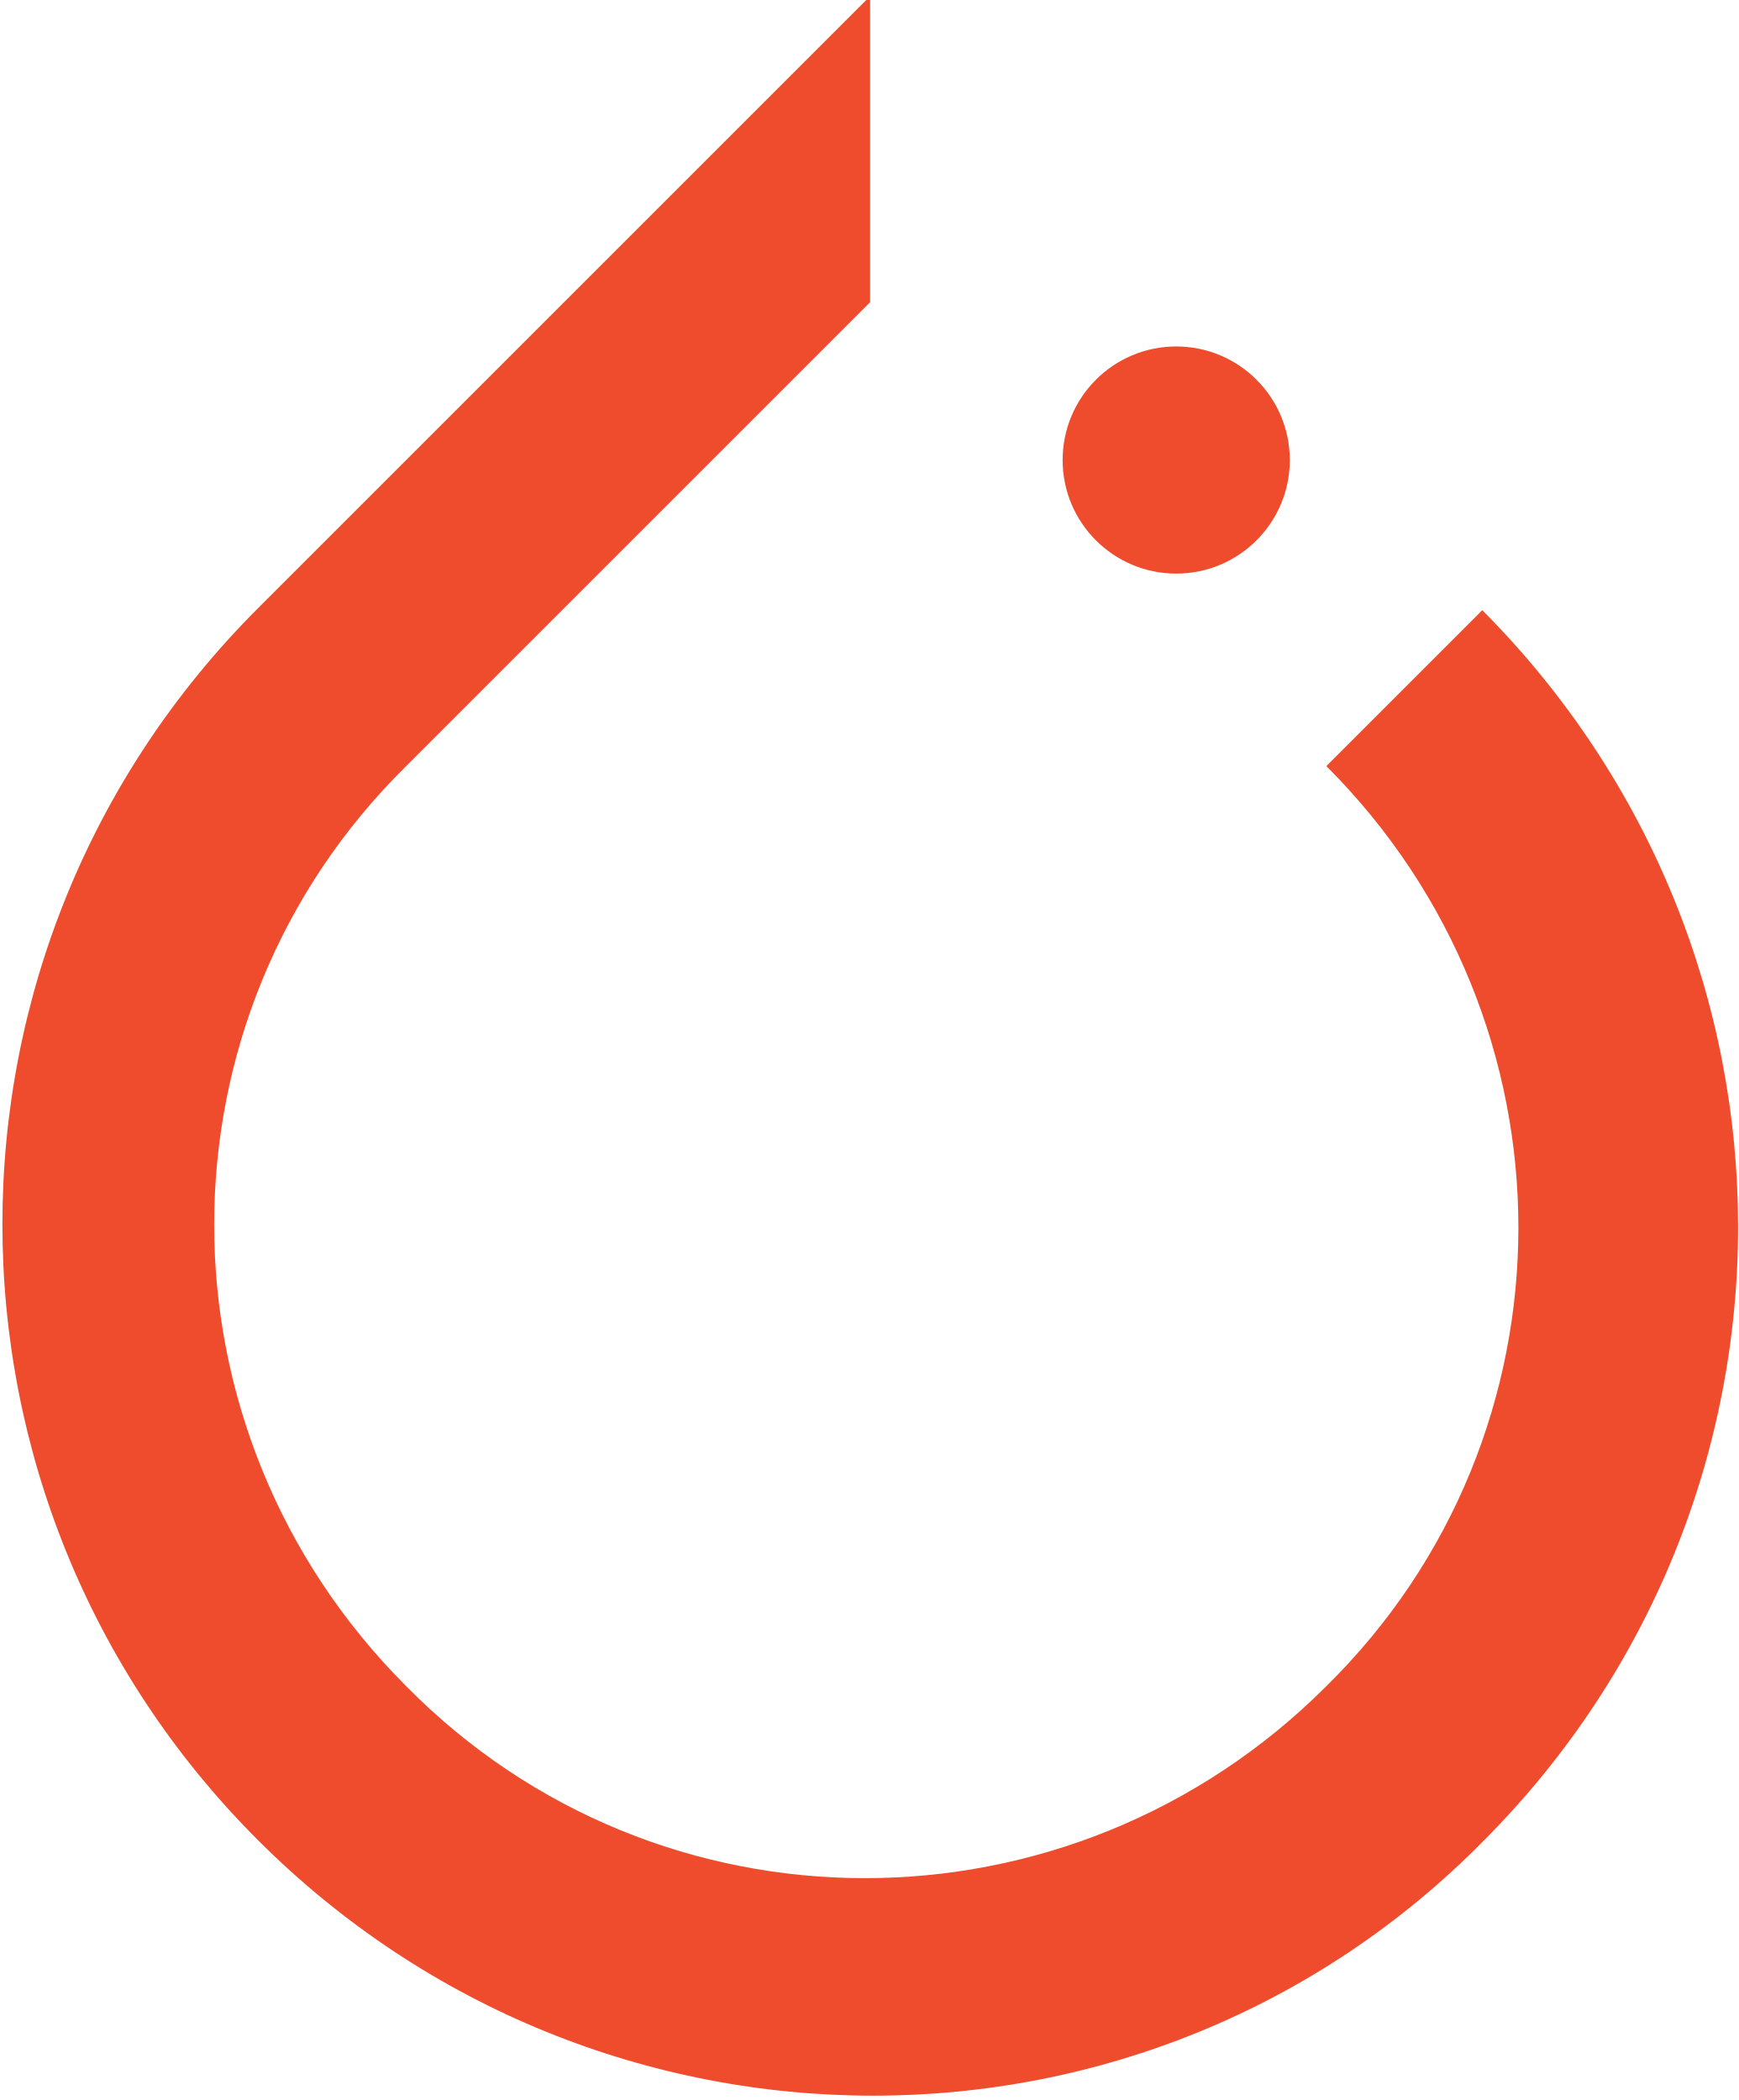
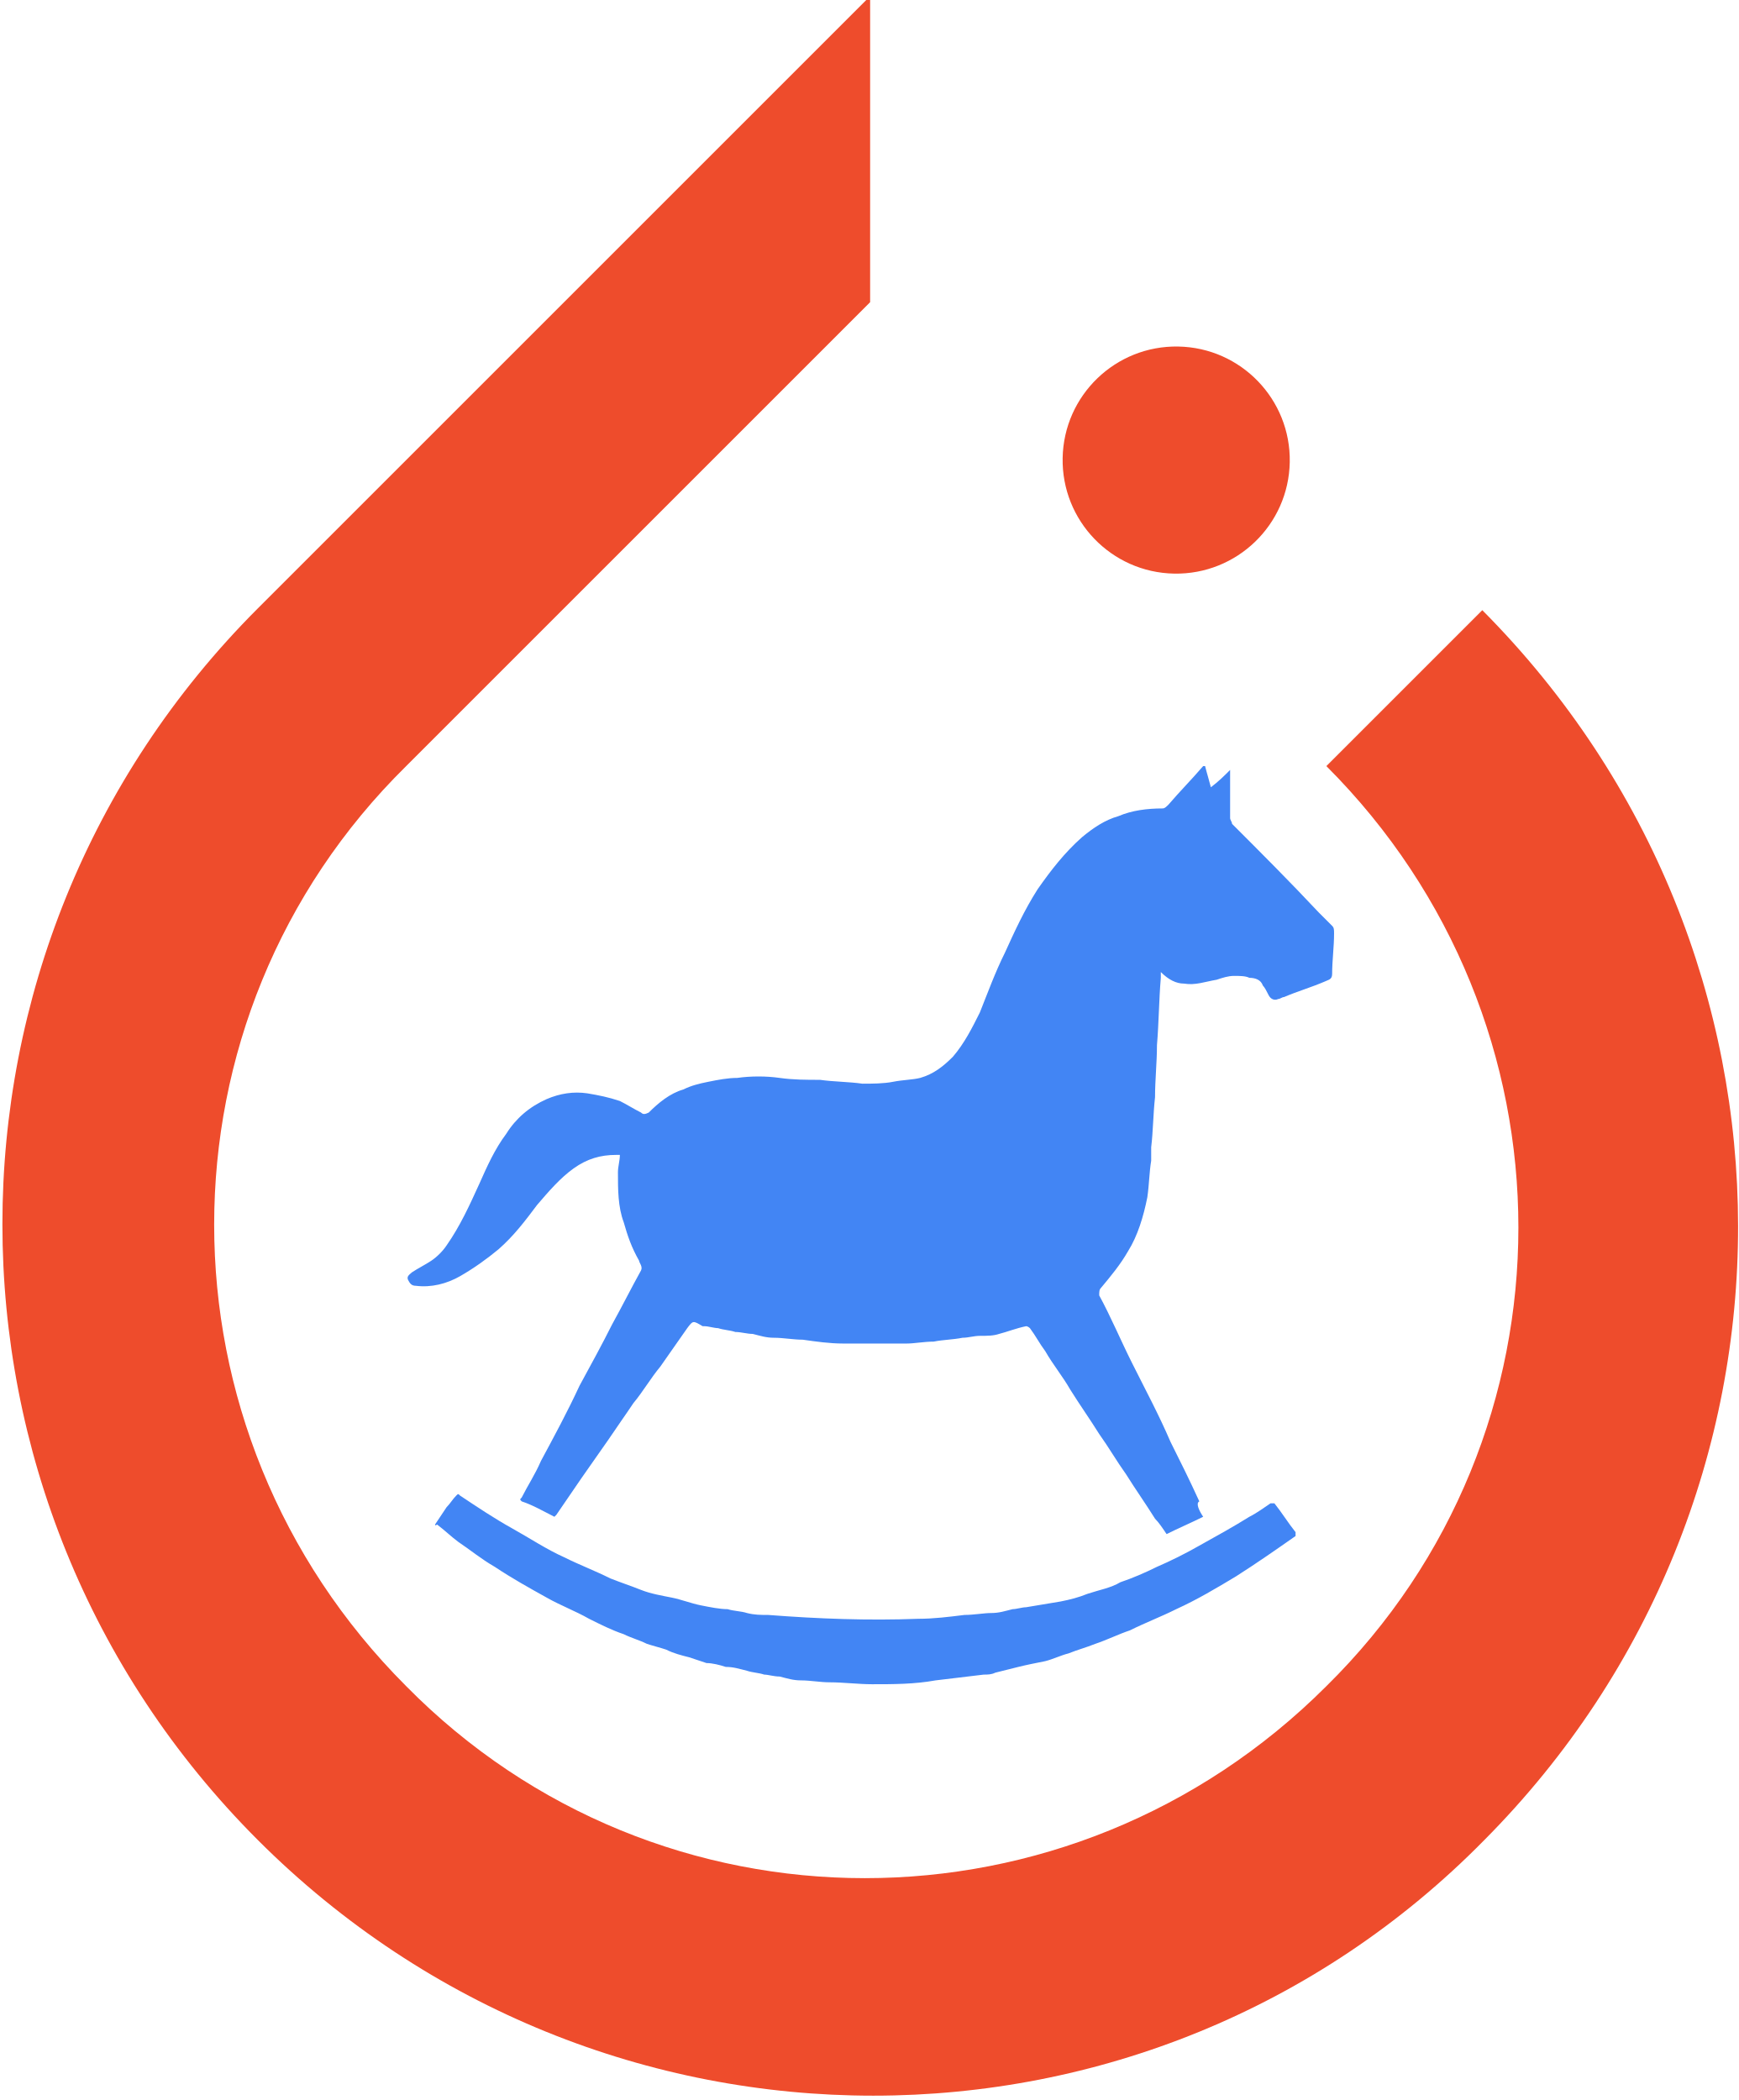
- <svg xmlns="http://www.w3.org/2000/svg" version="1.1" id="Layer_1" x="0px" y="0px" viewBox="0.6 1067.9 90.3 109.1" enable-background="new 0.6 1067.9 90.3 109.1" xml:space="preserve">
+ <svg xmlns="http://www.w3.org/2000/svg" version="1.1" id="Layer_1" x="0px" y="0px" viewBox="0 0 90.3 109.1" style="enable-background:new 0 0 90.3 109.1;" xml:space="preserve">
+   <style type="text/css">
+ 	.st0{fill:#EE4C2C;}
+ 	.st1{fill:#4285F4;}
+ </style>
  <g>
-     <path fill="#EE4C2C" d="M77.6,1099.6l-8.1,8.1c13.3,13.3,13.3,34.7,0,47.8c-13.3,13.3-34.7,13.3-47.8,0   c-13.3-13.3-13.3-34.7,0-47.8l0,0l21.1-21.1l3-3l0,0v-15.9l-31.8,31.8c-17.7,17.7-17.7,46.3,0,64c17.7,17.7,46.3,17.7,63.7,0   C95.3,1145.8,95.3,1117.4,77.6,1099.6z" />
-     <circle fill="#EE4C2C" cx="61.7" cy="1091.8" r="5.9" />
+     <path class="st0" d="M77,31.7l-8.1,8.1c13.3,13.3,13.3,34.7,0,47.8c-13.3,13.3-34.7,13.3-47.8,0c-13.3-13.3-13.3-34.7,0-47.8l0,0   l21.1-21.1l3-3l0,0V-0.2L13.4,31.6c-17.7,17.7-17.7,46.3,0,64s46.3,17.7,63.7,0C94.7,77.9,94.7,49.5,77,31.7z" />
+     <ellipse transform="matrix(1.850904e-02 -0.9998 0.9998 1.850904e-02 36.0732 84.5472)" class="st0" cx="61.1" cy="23.9" rx="5.9" ry="5.9" />
+   </g>
+   <g>
+     <path class="st1" d="M62.5,78.8c-0.6,0.3-1.3,0.6-1.9,0.9c-0.2-0.3-0.4-0.6-0.6-0.8c-0.5-0.8-1-1.5-1.5-2.3   c-0.5-0.7-0.9-1.4-1.4-2.1c-0.5-0.8-1-1.5-1.5-2.3c-0.4-0.7-0.9-1.3-1.3-2c-0.3-0.4-0.5-0.8-0.8-1.2c0,0-0.1-0.1-0.2-0.1   c-0.5,0.1-1,0.3-1.4,0.4c-0.3,0.1-0.6,0.1-1,0.1c-0.3,0-0.6,0.1-0.9,0.1c-0.5,0.1-1,0.1-1.5,0.2c-0.5,0-1,0.1-1.4,0.1   c-1.1,0-2.2,0-3.3,0c-0.7,0-1.4-0.1-2.1-0.2c-0.5,0-1-0.1-1.5-0.1c-0.4,0-0.7-0.1-1.1-0.2c-0.3,0-0.6-0.1-0.9-0.1   c-0.3-0.1-0.6-0.1-0.9-0.2c-0.2,0-0.5-0.1-0.7-0.1c0,0-0.1,0-0.1,0C36,68.6,36,68.6,35.7,69c-0.5,0.7-0.9,1.3-1.4,2   c-0.5,0.6-0.9,1.3-1.4,1.9c-0.4,0.6-0.9,1.3-1.3,1.9c-0.5,0.7-0.9,1.3-1.4,2c-0.4,0.6-0.9,1.3-1.3,1.9c0,0-0.1,0.1-0.1,0.1   c-0.6-0.3-1.1-0.6-1.7-0.8c-0.1-0.1-0.1-0.1,0-0.2c0.3-0.6,0.7-1.2,1-1.9c0.7-1.3,1.4-2.6,2-3.9c0.6-1.1,1.2-2.2,1.7-3.2   c0.5-0.9,1-1.9,1.5-2.8c0.1-0.2-0.1-0.4-0.1-0.5c-0.4-0.7-0.6-1.3-0.8-2c-0.3-0.8-0.3-1.7-0.3-2.6c0-0.3,0.1-0.6,0.1-0.9   c-0.1,0-0.1,0-0.2,0c-0.8,0-1.5,0.2-2.2,0.7c-0.7,0.5-1.3,1.2-1.9,1.9c-0.6,0.8-1.2,1.6-2,2.3c-0.6,0.5-1.3,1-2,1.4   c-0.7,0.4-1.5,0.6-2.3,0.5c-0.2,0-0.3-0.1-0.4-0.3c-0.1-0.2,0.1-0.3,0.2-0.4c0.3-0.2,0.7-0.4,1-0.6c0.3-0.2,0.6-0.5,0.8-0.8   c0.7-1,1.2-2.1,1.7-3.2c0.4-0.9,0.8-1.8,1.4-2.6c0.5-0.8,1.2-1.4,2.1-1.8c0.7-0.3,1.4-0.4,2.1-0.3c0.6,0.1,1.1,0.2,1.7,0.4   c0.4,0.2,0.7,0.4,1.1,0.6c0.1,0.1,0.2,0.1,0.4,0c0.5-0.5,1.1-1,1.8-1.2c0.4-0.2,0.8-0.3,1.3-0.4c0.5-0.1,1-0.2,1.5-0.2   c0.7-0.1,1.5-0.1,2.2,0c0.7,0.1,1.4,0.1,2.1,0.1c0.7,0.1,1.5,0.1,2.2,0.2c0.5,0,1.1,0,1.6-0.1c0.5-0.1,1-0.1,1.4-0.2   c0.7-0.2,1.2-0.6,1.7-1.1c0.6-0.7,1-1.5,1.4-2.3c0.4-1,0.8-2.1,1.3-3.1c0.5-1.1,1-2.2,1.7-3.3c0.7-1,1.4-1.9,2.3-2.7   c0.6-0.5,1.2-0.9,1.9-1.1c0.7-0.3,1.5-0.4,2.3-0.4c0.1,0,0.2-0.1,0.3-0.2c0.6-0.7,1.2-1.3,1.8-2c0,0,0.1,0,0.1,0   c0.1,0.4,0.2,0.7,0.3,1.1c0.4-0.3,0.7-0.6,1-0.9c0,0.1,0,0.2,0,0.2c0,0.8,0,1.5,0,2.3c0,0.1,0.1,0.2,0.1,0.3c1.5,1.5,3,3,4.5,4.6   c0.2,0.2,0.5,0.5,0.7,0.7c0.1,0.1,0.1,0.2,0.1,0.4c0,0.7-0.1,1.4-0.1,2.1c0,0.3-0.2,0.3-0.4,0.4c-0.7,0.3-1.4,0.5-2.1,0.8   c-0.1,0-0.2,0.1-0.3,0.1c-0.2,0.1-0.4,0-0.5-0.2c-0.1-0.2-0.2-0.4-0.3-0.5c-0.1-0.3-0.4-0.4-0.7-0.4c-0.2-0.1-0.5-0.1-0.8-0.1   c-0.3,0-0.6,0.1-0.9,0.2c-0.6,0.1-1.1,0.3-1.7,0.2c-0.4,0-0.8-0.2-1.2-0.6c0,0.1,0,0.2,0,0.3c-0.1,1.2-0.1,2.3-0.2,3.5   c0,0.9-0.1,1.8-0.1,2.7c-0.1,0.9-0.1,1.8-0.2,2.6c0,0.2,0,0.4,0,0.7c-0.1,0.6-0.1,1.2-0.2,1.9c-0.2,1-0.5,2-1,2.8   c-0.4,0.7-0.9,1.3-1.4,1.9c-0.1,0.1-0.1,0.2-0.1,0.4c0.6,1.1,1.1,2.3,1.7,3.5c0.7,1.4,1.4,2.7,2,4.1c0.5,1,1,2,1.5,3.1   C62.1,78.1,62.3,78.5,62.5,78.8z" />
+     <path class="st1" d="M22.6,79.2c0.2-0.3,0.4-0.6,0.6-0.9c0.2-0.2,0.3-0.4,0.5-0.6c0.1-0.1,0.1-0.1,0.2,0c0.9,0.6,1.8,1.2,2.7,1.7   c0.9,0.5,1.8,1.1,2.7,1.5c0.8,0.4,1.6,0.7,2.4,1.1c0.5,0.2,1.1,0.4,1.6,0.6c0.5,0.2,1.1,0.3,1.6,0.4c0.5,0.1,1,0.3,1.5,0.4   c0.5,0.1,1,0.2,1.4,0.2c0.3,0.1,0.7,0.1,1,0.2c0.4,0.1,0.7,0.1,1.1,0.1c2.6,0.2,5.2,0.3,7.8,0.2c0.8,0,1.6-0.1,2.4-0.2   c0.5,0,1-0.1,1.4-0.1c0.4,0,0.7-0.1,1.1-0.2c0.2,0,0.5-0.1,0.7-0.1c0.6-0.1,1.2-0.2,1.8-0.3c0.5-0.1,0.9-0.2,1.4-0.4   c0.6-0.2,1.2-0.3,1.7-0.6c0.6-0.2,1.3-0.5,1.9-0.8c0.7-0.3,1.5-0.7,2.2-1.1c0.9-0.5,1.8-1,2.6-1.5c0.4-0.2,0.8-0.5,1.1-0.7   c0,0,0.1,0,0.2,0c0.4,0.5,0.7,1,1.1,1.5c0,0,0,0.2,0,0.2c-1,0.7-2,1.4-3.1,2.1c-1,0.6-2,1.2-3.1,1.7c-0.8,0.4-1.6,0.7-2.4,1.1   c-0.6,0.2-1.2,0.5-1.8,0.7c-0.5,0.2-0.9,0.3-1.4,0.5c-0.4,0.1-0.8,0.3-1.2,0.4c-0.5,0.1-1,0.2-1.4,0.3c-0.4,0.1-0.8,0.2-1.2,0.3   c-0.2,0.1-0.4,0.1-0.6,0.1c-0.8,0.1-1.7,0.2-2.5,0.3c-1.1,0.2-2.2,0.2-3.3,0.2c-0.7,0-1.5-0.1-2.2-0.1c-0.5,0-1-0.1-1.5-0.1   c-0.4,0-0.7-0.1-1.1-0.2c-0.3,0-0.6-0.1-0.8-0.1c-0.3-0.1-0.6-0.1-0.9-0.2c-0.4-0.1-0.7-0.2-1.1-0.2c-0.3-0.1-0.7-0.2-1-0.2   c-0.3-0.1-0.6-0.2-0.9-0.3c-0.4-0.1-0.8-0.2-1.2-0.4c-0.3-0.1-0.7-0.2-1-0.3c-0.4-0.2-0.8-0.3-1.2-0.5c-0.6-0.2-1.2-0.5-1.8-0.8   c-0.7-0.4-1.5-0.7-2.2-1.1c-0.9-0.5-1.8-1-2.7-1.6c-0.7-0.4-1.3-0.9-1.9-1.3c-0.4-0.3-0.7-0.6-1.1-0.9   C22.6,79.3,22.6,79.2,22.6,79.2z" />
  </g>
</svg>
